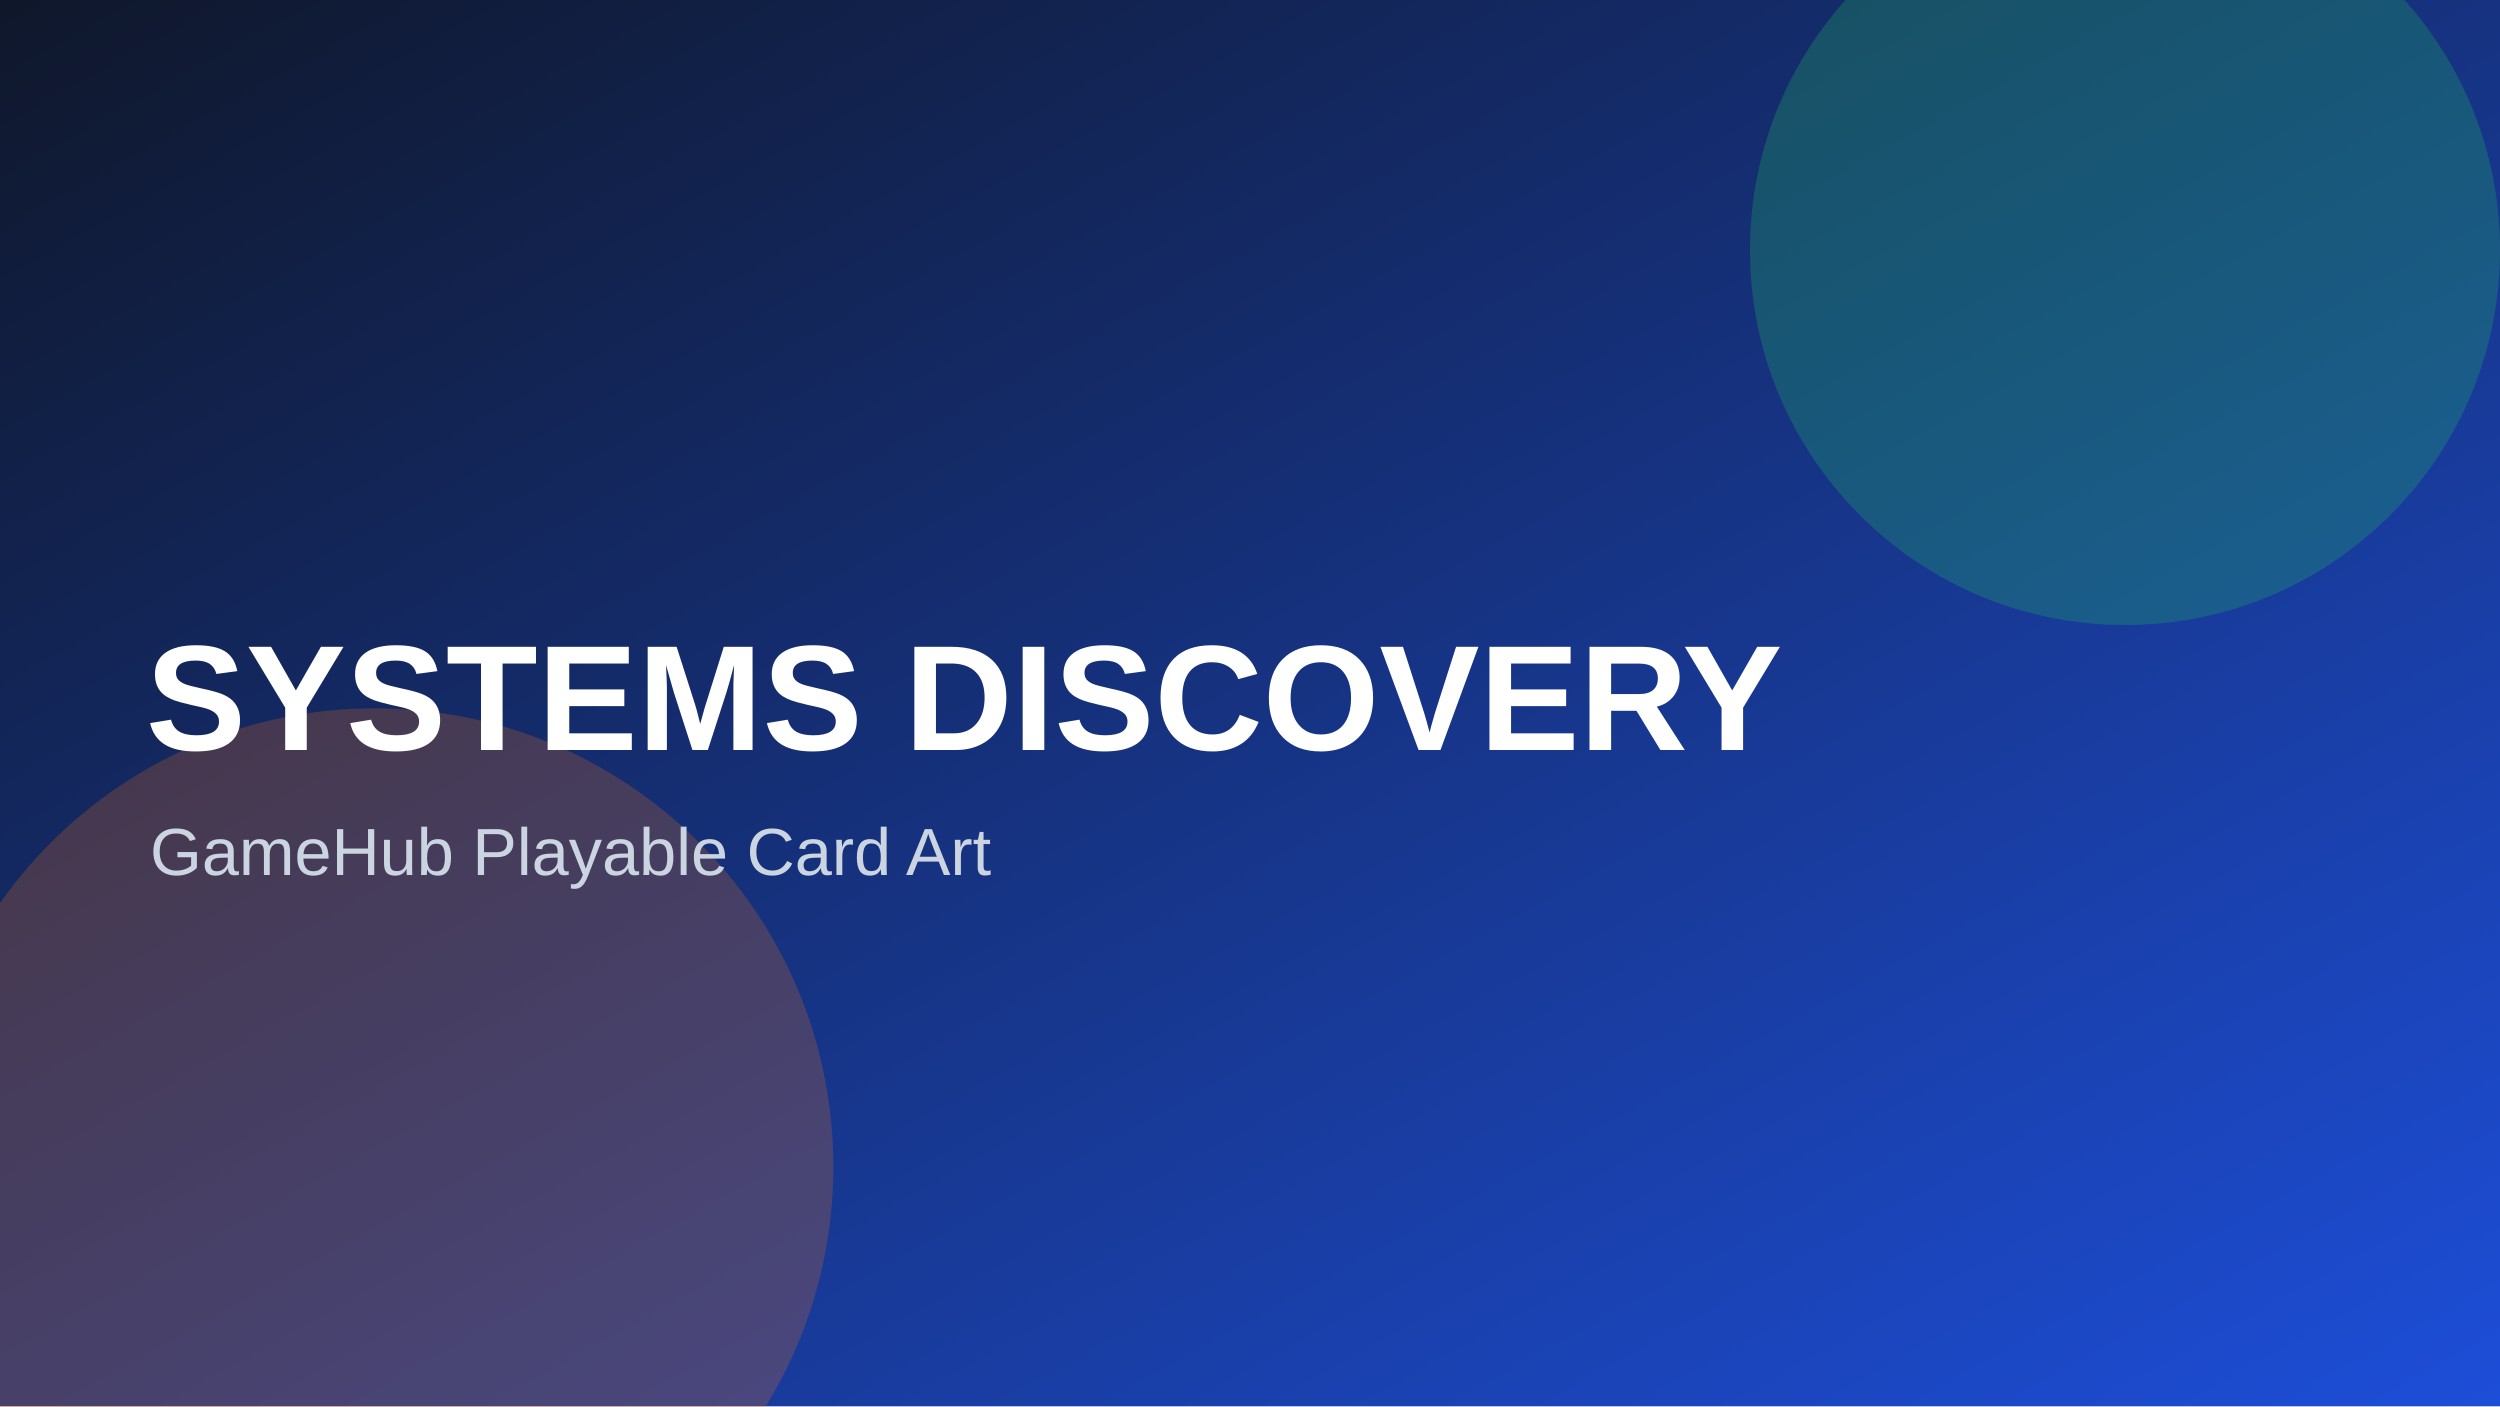
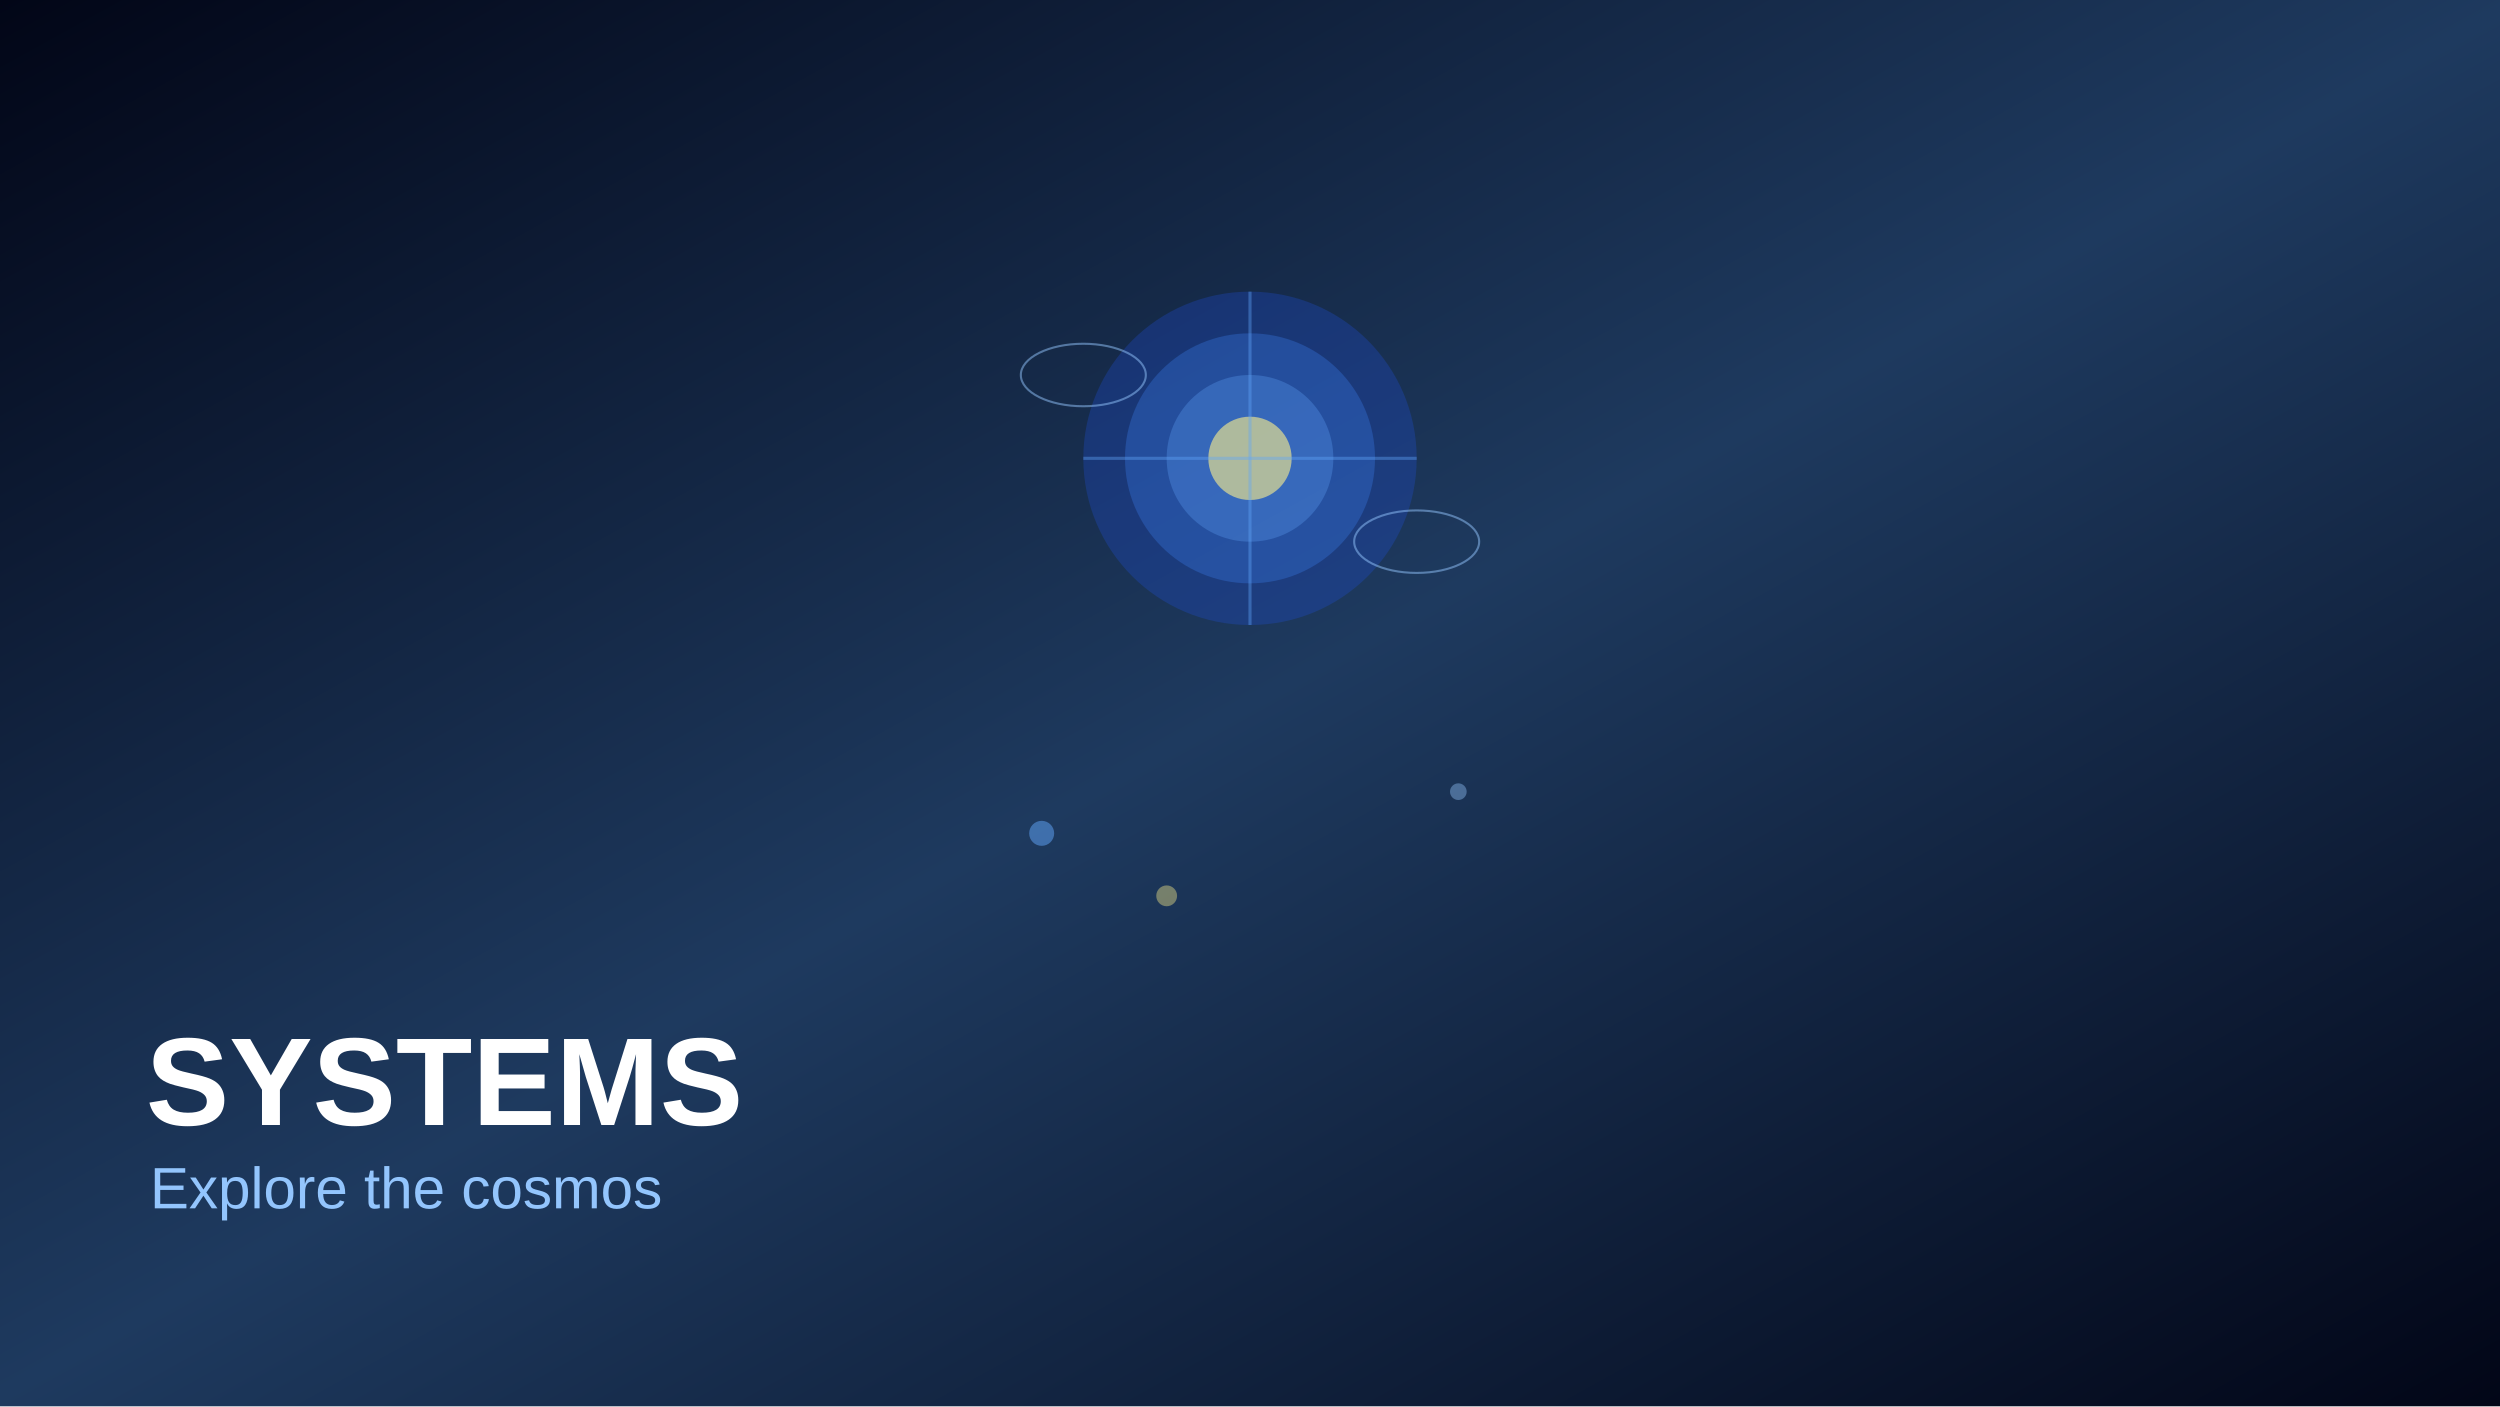
<svg xmlns="http://www.w3.org/2000/svg" viewBox="0 0 1200 675">
  <defs>
    <linearGradient id="g" x1="0" y1="0" x2="1" y2="1">
-       <stop offset="0%" stop-color="#0f172a" />
-       <stop offset="100%" stop-color="#1d4ed8" />
+       <stop offset="0%" stop-color="#020617" />
+       <stop offset="50%" stop-color="#1e3a5f" />
+       <stop offset="100%" stop-color="#020617" />
    </linearGradient>
  </defs>
  <rect width="1200" height="675" fill="url(#g)" />
-   <circle cx="1020" cy="120" r="180" fill="rgba(34,197,94,0.25)" />
-   <circle cx="180" cy="560" r="220" fill="rgba(249,115,22,0.22)" />
-   <text x="70" y="360" fill="#ffffff" font-family="Segoe UI, Arial, sans-serif" font-size="72" font-weight="700">SYSTEMS DISCOVERY</text>
-   <text x="72" y="420" fill="#cbd5e1" font-family="Segoe UI, Arial, sans-serif" font-size="32">GameHub Playable Card Art</text>
+   <circle cx="600" cy="220" r="80" fill="#1d4ed8" opacity="0.3" />
+   <circle cx="600" cy="220" r="60" fill="#3b82f6" opacity="0.3" />
+   <circle cx="600" cy="220" r="40" fill="#60a5fa" opacity="0.3" />
+   <circle cx="600" cy="220" r="20" fill="#fef08a" opacity="0.6" />
+   <line x1="600" y1="140" x2="600" y2="300" stroke="#60a5fa" stroke-width="1.5" opacity="0.4" />
+   <line x1="520" y1="220" x2="680" y2="220" stroke="#60a5fa" stroke-width="1.5" opacity="0.4" />
+   <ellipse cx="520" cy="180" rx="30" ry="15" fill="none" stroke="#93c5fd" stroke-width="1" opacity="0.5" />
+   <ellipse cx="680" cy="260" rx="30" ry="15" fill="none" stroke="#93c5fd" stroke-width="1" opacity="0.5" />
+   <circle cx="500" cy="400" r="6" fill="#60a5fa" opacity="0.5" />
+   <circle cx="700" cy="380" r="4" fill="#93c5fd" opacity="0.4" />
+   <circle cx="560" cy="430" r="5" fill="#fef08a" opacity="0.4" />
+   <text x="70" y="540" fill="#ffffff" font-family="Segoe UI, Arial, sans-serif" font-size="60" font-weight="700">SYSTEMS</text>
+   <text x="72" y="580" fill="#93c5fd" font-family="Segoe UI, Arial, sans-serif" font-size="28">Explore the cosmos</text>
</svg>
